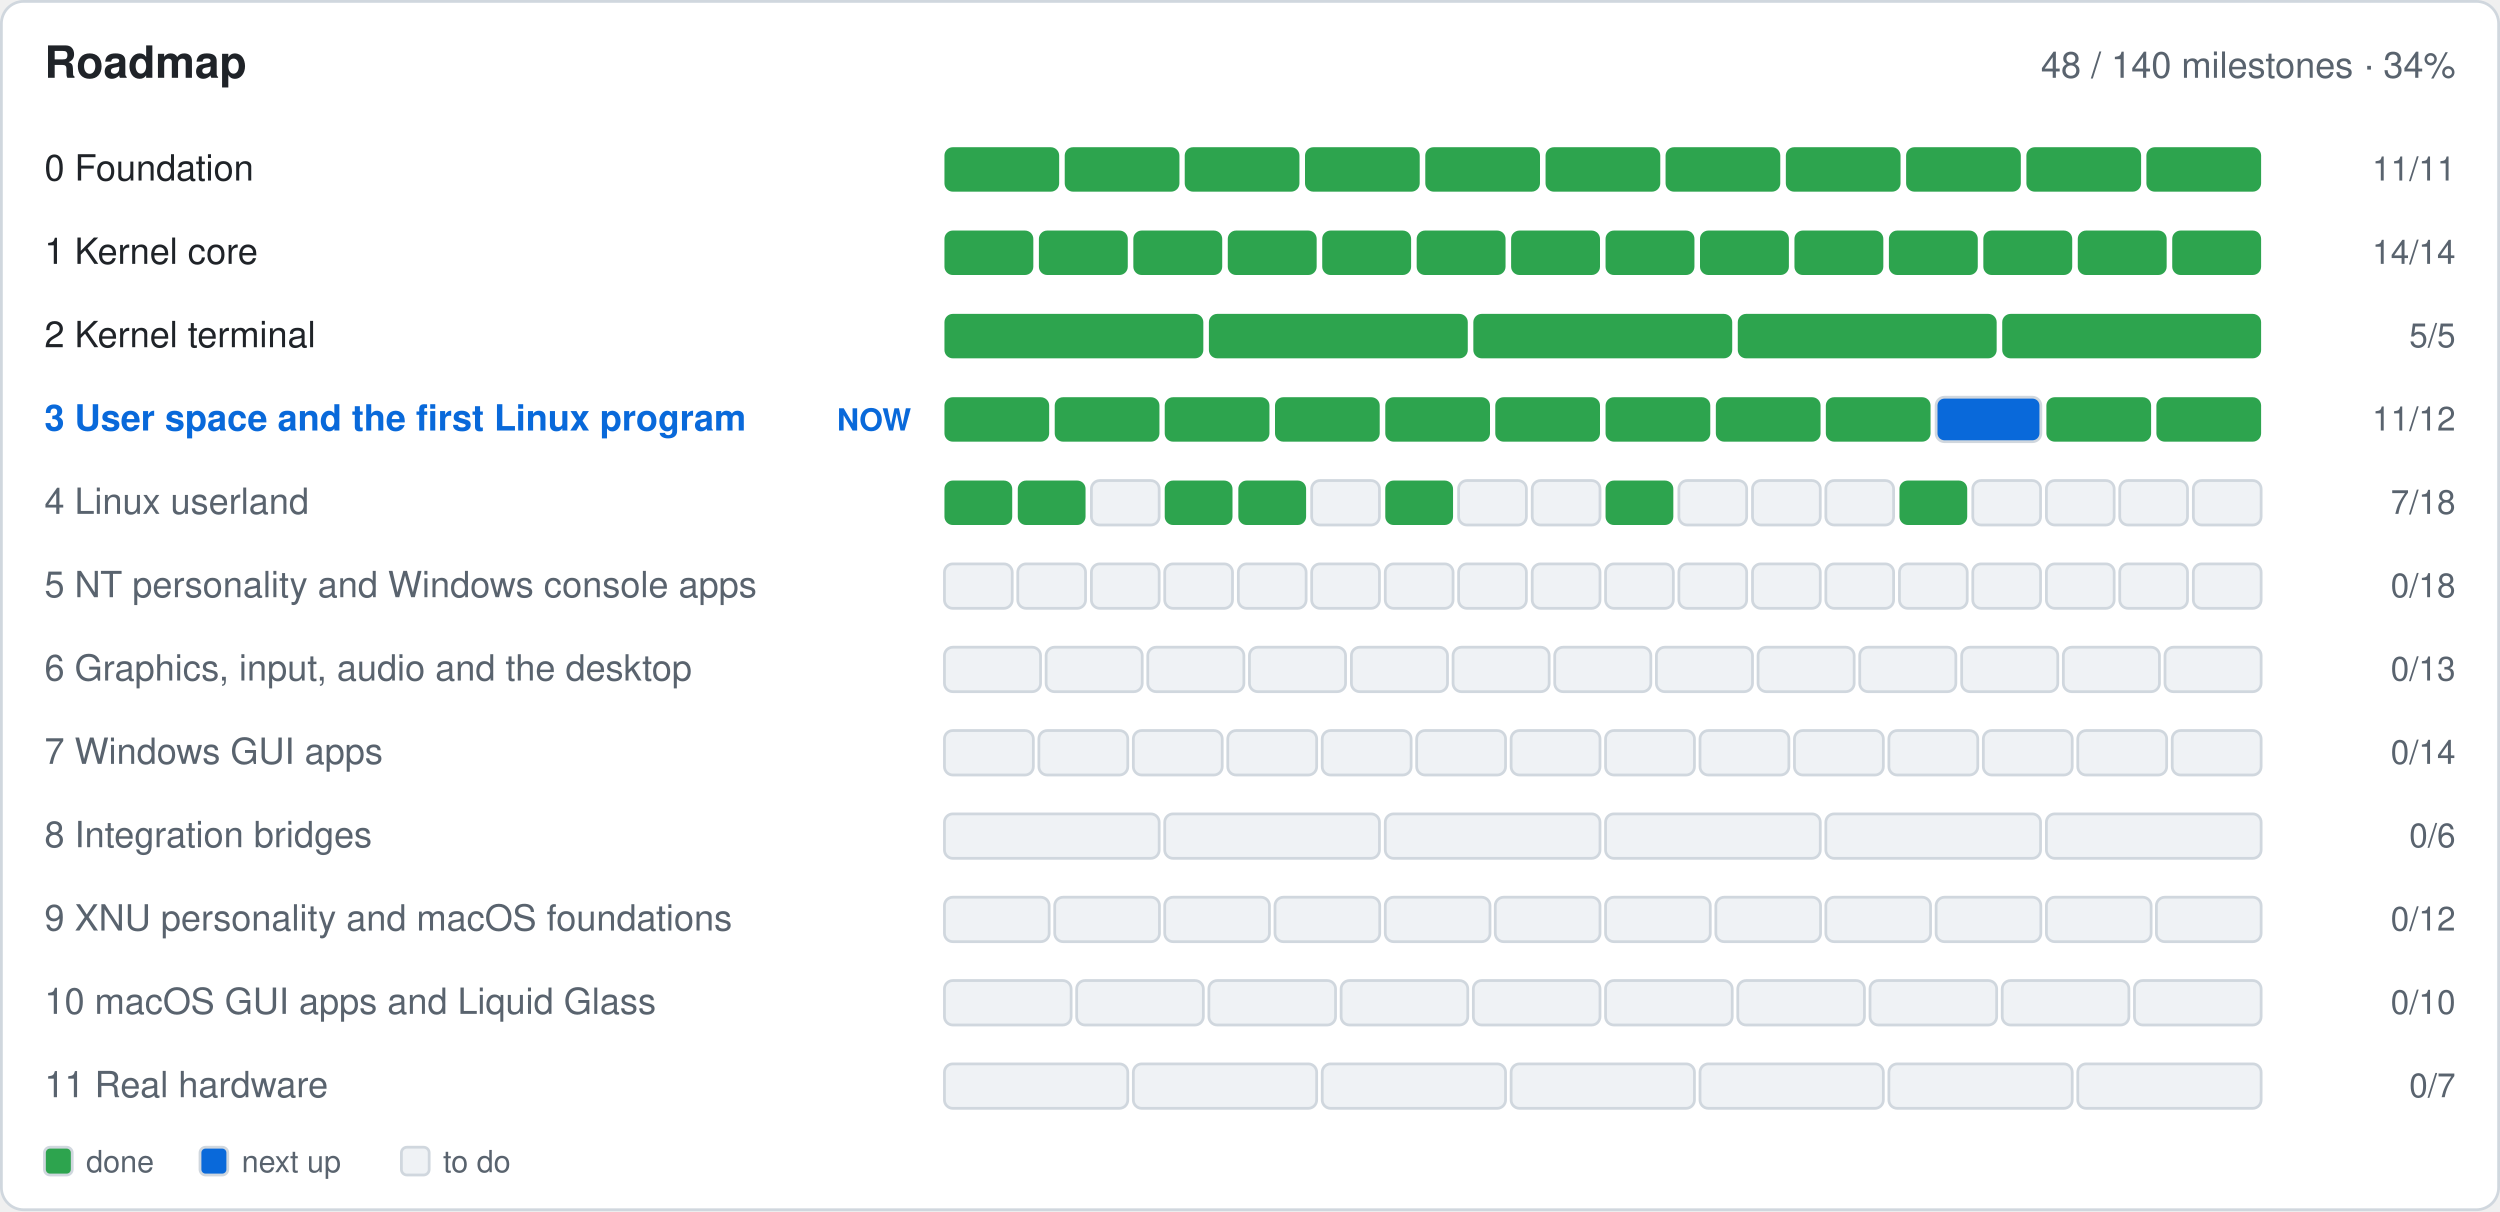
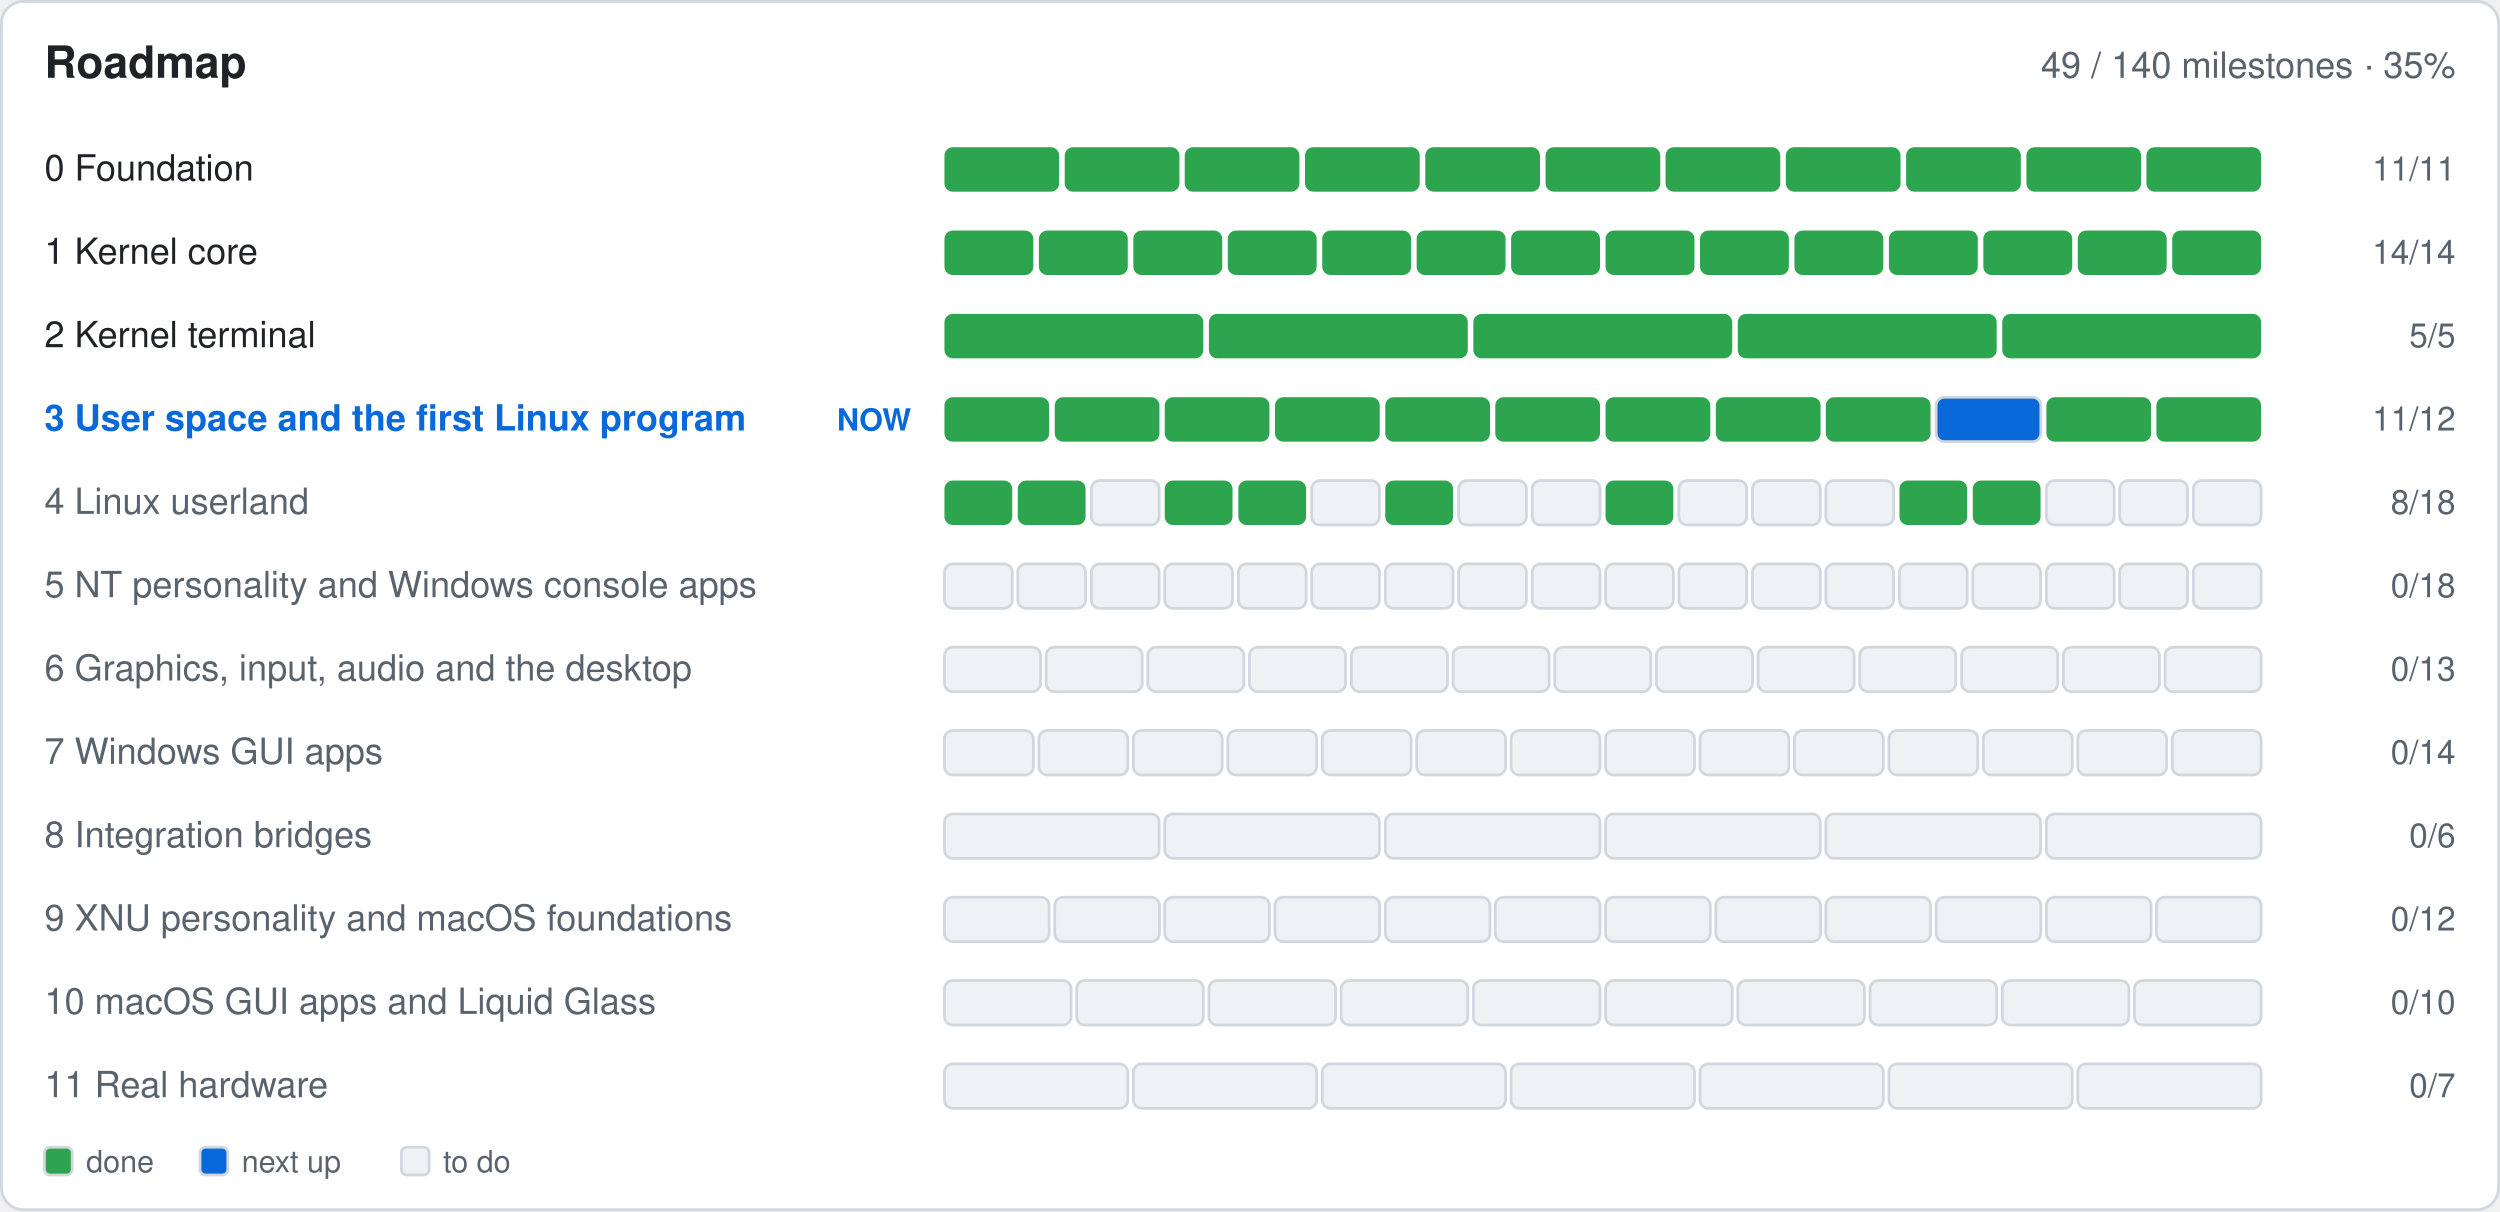
- <svg xmlns="http://www.w3.org/2000/svg" width="900" height="436" viewBox="0 0 900 436" role="img" aria-label="Roadmap: 48 of 140 milestones done">
+ <svg xmlns="http://www.w3.org/2000/svg" width="900" height="436" viewBox="0 0 900 436" role="img" aria-label="Roadmap: 49 of 140 milestones done">
  <rect x="0.5" y="0.5" width="899.0" height="435.0" fill="#ffffff" rx="8" stroke="#d0d7de" />
  <text x="16.0" y="28.0" font-family="-apple-system,BlinkMacSystemFont,'Segoe UI',Helvetica,Arial,sans-serif" font-size="16" font-weight="600" fill="#1f2328" text-anchor="start">Roadmap</text>
-   <text x="884.0" y="28.0" font-family="-apple-system,BlinkMacSystemFont,'Segoe UI',Helvetica,Arial,sans-serif" font-size="13" font-weight="400" fill="#59636e" text-anchor="end">48 / 140 milestones · 34%</text>
+   <text x="884.0" y="28.0" font-family="-apple-system,BlinkMacSystemFont,'Segoe UI',Helvetica,Arial,sans-serif" font-size="13" font-weight="400" fill="#59636e" text-anchor="end">49 / 140 milestones · 35%</text>
  <text x="16.0" y="65.0" font-family="-apple-system,BlinkMacSystemFont,'Segoe UI',Helvetica,Arial,sans-serif" font-size="13" font-weight="400" fill="#1f2328" text-anchor="start"> 0  Foundation</text>
  <g>
    <rect x="340.0" y="53.0" width="41.3" height="16.0" fill="#2da44e" rx="3" />
  </g>
  <g>
    <rect x="383.3" y="53.0" width="41.3" height="16.0" fill="#2da44e" rx="3" />
  </g>
  <g>
    <rect x="426.5" y="53.0" width="41.3" height="16.0" fill="#2da44e" rx="3" />
  </g>
  <g>
    <rect x="469.8" y="53.0" width="41.3" height="16.0" fill="#2da44e" rx="3" />
  </g>
  <g>
    <rect x="513.1" y="53.0" width="41.3" height="16.0" fill="#2da44e" rx="3" />
  </g>
  <g>
    <rect x="556.4" y="53.0" width="41.3" height="16.0" fill="#2da44e" rx="3" />
  </g>
  <g>
    <rect x="599.6" y="53.0" width="41.3" height="16.0" fill="#2da44e" rx="3" />
  </g>
  <g>
    <rect x="642.9" y="53.0" width="41.3" height="16.0" fill="#2da44e" rx="3" />
  </g>
  <g>
    <rect x="686.2" y="53.0" width="41.3" height="16.0" fill="#2da44e" rx="3" />
  </g>
  <g>
    <rect x="729.5" y="53.0" width="41.3" height="16.0" fill="#2da44e" rx="3" />
  </g>
  <g>
    <rect x="772.7" y="53.0" width="41.3" height="16.0" fill="#2da44e" rx="3" />
  </g>
  <text x="884.0" y="65.0" font-family="-apple-system,BlinkMacSystemFont,'Segoe UI',Helvetica,Arial,sans-serif" font-size="12" font-weight="400" fill="#59636e" text-anchor="end">11/11</text>
  <text x="16.0" y="95.0" font-family="-apple-system,BlinkMacSystemFont,'Segoe UI',Helvetica,Arial,sans-serif" font-size="13" font-weight="400" fill="#1f2328" text-anchor="start"> 1  Kernel core</text>
  <g>
    <rect x="340.0" y="83.0" width="32.0" height="16.0" fill="#2da44e" rx="3" />
  </g>
  <g>
    <rect x="374.0" y="83.0" width="32.0" height="16.0" fill="#2da44e" rx="3" />
  </g>
  <g>
    <rect x="408.0" y="83.0" width="32.0" height="16.0" fill="#2da44e" rx="3" />
  </g>
  <g>
    <rect x="442.0" y="83.0" width="32.0" height="16.0" fill="#2da44e" rx="3" />
  </g>
  <g>
    <rect x="476.0" y="83.0" width="32.0" height="16.0" fill="#2da44e" rx="3" />
  </g>
  <g>
    <rect x="510.0" y="83.0" width="32.0" height="16.0" fill="#2da44e" rx="3" />
  </g>
  <g>
    <rect x="544.0" y="83.0" width="32.0" height="16.0" fill="#2da44e" rx="3" />
  </g>
  <g>
    <rect x="578.0" y="83.0" width="32.0" height="16.0" fill="#2da44e" rx="3" />
  </g>
  <g>
    <rect x="612.0" y="83.0" width="32.0" height="16.0" fill="#2da44e" rx="3" />
  </g>
  <g>
    <rect x="646.0" y="83.0" width="32.0" height="16.0" fill="#2da44e" rx="3" />
  </g>
  <g>
    <rect x="680.0" y="83.0" width="32.0" height="16.0" fill="#2da44e" rx="3" />
  </g>
  <g>
    <rect x="714.0" y="83.0" width="32.0" height="16.0" fill="#2da44e" rx="3" />
  </g>
  <g>
    <rect x="748.0" y="83.0" width="32.0" height="16.0" fill="#2da44e" rx="3" />
  </g>
  <g>
    <rect x="782.0" y="83.0" width="32.0" height="16.0" fill="#2da44e" rx="3" />
  </g>
  <text x="884.0" y="95.0" font-family="-apple-system,BlinkMacSystemFont,'Segoe UI',Helvetica,Arial,sans-serif" font-size="12" font-weight="400" fill="#59636e" text-anchor="end">14/14</text>
  <text x="16.0" y="125.0" font-family="-apple-system,BlinkMacSystemFont,'Segoe UI',Helvetica,Arial,sans-serif" font-size="13" font-weight="400" fill="#1f2328" text-anchor="start"> 2  Kernel terminal</text>
  <g>
    <rect x="340.0" y="113.0" width="93.2" height="16.0" fill="#2da44e" rx="3" />
  </g>
  <g>
    <rect x="435.2" y="113.0" width="93.2" height="16.0" fill="#2da44e" rx="3" />
  </g>
  <g>
    <rect x="530.4" y="113.0" width="93.2" height="16.0" fill="#2da44e" rx="3" />
  </g>
  <g>
    <rect x="625.6" y="113.0" width="93.2" height="16.0" fill="#2da44e" rx="3" />
  </g>
  <g>
    <rect x="720.8" y="113.0" width="93.2" height="16.0" fill="#2da44e" rx="3" />
  </g>
  <text x="884.0" y="125.0" font-family="-apple-system,BlinkMacSystemFont,'Segoe UI',Helvetica,Arial,sans-serif" font-size="12" font-weight="400" fill="#59636e" text-anchor="end">5/5</text>
  <text x="16.0" y="155.0" font-family="-apple-system,BlinkMacSystemFont,'Segoe UI',Helvetica,Arial,sans-serif" font-size="13" font-weight="600" fill="#0969da" text-anchor="start"> 3  User space and the first Linux program</text>
  <text x="328.0" y="155.0" font-family="-apple-system,BlinkMacSystemFont,'Segoe UI',Helvetica,Arial,sans-serif" font-size="11" font-weight="600" fill="#0969da" text-anchor="end">NOW</text>
  <g>
    <rect x="340.0" y="143.0" width="37.7" height="16.0" fill="#2da44e" rx="3" />
  </g>
  <g>
    <rect x="379.7" y="143.0" width="37.7" height="16.0" fill="#2da44e" rx="3" />
  </g>
  <g>
    <rect x="419.3" y="143.0" width="37.7" height="16.0" fill="#2da44e" rx="3" />
  </g>
  <g>
    <rect x="459.0" y="143.0" width="37.7" height="16.0" fill="#2da44e" rx="3" />
  </g>
  <g>
    <rect x="498.7" y="143.0" width="37.7" height="16.0" fill="#2da44e" rx="3" />
  </g>
  <g>
    <rect x="538.3" y="143.0" width="37.7" height="16.0" fill="#2da44e" rx="3" />
  </g>
  <g>
    <rect x="578.0" y="143.0" width="37.7" height="16.0" fill="#2da44e" rx="3" />
  </g>
  <g>
    <rect x="617.7" y="143.0" width="37.7" height="16.0" fill="#2da44e" rx="3" />
  </g>
  <g>
    <rect x="657.3" y="143.0" width="37.7" height="16.0" fill="#2da44e" rx="3" />
  </g>
  <g>
    <rect x="697.0" y="143.0" width="37.7" height="16.0" fill="#0969da" rx="3" stroke="#d0d7de" />
  </g>
  <g>
    <rect x="736.7" y="143.0" width="37.7" height="16.0" fill="#2da44e" rx="3" />
  </g>
  <g>
    <rect x="776.3" y="143.0" width="37.7" height="16.0" fill="#2da44e" rx="3" />
  </g>
  <text x="884.0" y="155.0" font-family="-apple-system,BlinkMacSystemFont,'Segoe UI',Helvetica,Arial,sans-serif" font-size="12" font-weight="400" fill="#59636e" text-anchor="end">11/12</text>
  <text x="16.0" y="185.0" font-family="-apple-system,BlinkMacSystemFont,'Segoe UI',Helvetica,Arial,sans-serif" font-size="13" font-weight="400" fill="#59636e" text-anchor="start"> 4  Linux userland</text>
  <g>
    <rect x="340.0" y="173.0" width="24.4" height="16.0" fill="#2da44e" rx="3" />
  </g>
  <g>
    <rect x="366.4" y="173.0" width="24.4" height="16.0" fill="#2da44e" rx="3" />
  </g>
  <g>
    <rect x="392.9" y="173.0" width="24.4" height="16.0" fill="#eff2f5" rx="3" stroke="#d0d7de" />
  </g>
  <g>
    <rect x="419.3" y="173.0" width="24.4" height="16.0" fill="#2da44e" rx="3" />
  </g>
  <g>
    <rect x="445.8" y="173.0" width="24.4" height="16.0" fill="#2da44e" rx="3" />
  </g>
  <g>
    <rect x="472.2" y="173.0" width="24.4" height="16.0" fill="#eff2f5" rx="3" stroke="#d0d7de" />
  </g>
  <g>
    <rect x="498.7" y="173.0" width="24.4" height="16.0" fill="#2da44e" rx="3" />
  </g>
  <g>
    <rect x="525.1" y="173.0" width="24.4" height="16.0" fill="#eff2f5" rx="3" stroke="#d0d7de" />
  </g>
  <g>
    <rect x="551.6" y="173.0" width="24.4" height="16.0" fill="#eff2f5" rx="3" stroke="#d0d7de" />
  </g>
  <g>
    <rect x="578.0" y="173.0" width="24.4" height="16.0" fill="#2da44e" rx="3" />
  </g>
  <g>
    <rect x="604.4" y="173.0" width="24.4" height="16.0" fill="#eff2f5" rx="3" stroke="#d0d7de" />
  </g>
  <g>
    <rect x="630.9" y="173.0" width="24.4" height="16.0" fill="#eff2f5" rx="3" stroke="#d0d7de" />
  </g>
  <g>
    <rect x="657.3" y="173.0" width="24.4" height="16.0" fill="#eff2f5" rx="3" stroke="#d0d7de" />
  </g>
  <g>
    <rect x="683.8" y="173.0" width="24.4" height="16.0" fill="#2da44e" rx="3" />
  </g>
  <g>
-     <rect x="710.2" y="173.0" width="24.4" height="16.0" fill="#eff2f5" rx="3" stroke="#d0d7de" />
+     <rect x="710.2" y="173.0" width="24.4" height="16.0" fill="#2da44e" rx="3" />
  </g>
  <g>
    <rect x="736.7" y="173.0" width="24.4" height="16.0" fill="#eff2f5" rx="3" stroke="#d0d7de" />
  </g>
  <g>
    <rect x="763.1" y="173.0" width="24.4" height="16.0" fill="#eff2f5" rx="3" stroke="#d0d7de" />
  </g>
  <g>
    <rect x="789.6" y="173.0" width="24.4" height="16.0" fill="#eff2f5" rx="3" stroke="#d0d7de" />
  </g>
-   <text x="884.0" y="185.0" font-family="-apple-system,BlinkMacSystemFont,'Segoe UI',Helvetica,Arial,sans-serif" font-size="12" font-weight="400" fill="#59636e" text-anchor="end">7/18</text>
+   <text x="884.0" y="185.0" font-family="-apple-system,BlinkMacSystemFont,'Segoe UI',Helvetica,Arial,sans-serif" font-size="12" font-weight="400" fill="#59636e" text-anchor="end">8/18</text>
  <text x="16.0" y="215.0" font-family="-apple-system,BlinkMacSystemFont,'Segoe UI',Helvetica,Arial,sans-serif" font-size="13" font-weight="400" fill="#59636e" text-anchor="start"> 5  NT personality and Windows console apps</text>
  <g>
    <rect x="340.0" y="203.0" width="24.4" height="16.0" fill="#eff2f5" rx="3" stroke="#d0d7de" />
  </g>
  <g>
    <rect x="366.4" y="203.0" width="24.4" height="16.0" fill="#eff2f5" rx="3" stroke="#d0d7de" />
  </g>
  <g>
    <rect x="392.9" y="203.0" width="24.4" height="16.0" fill="#eff2f5" rx="3" stroke="#d0d7de" />
  </g>
  <g>
    <rect x="419.3" y="203.0" width="24.4" height="16.0" fill="#eff2f5" rx="3" stroke="#d0d7de" />
  </g>
  <g>
    <rect x="445.8" y="203.0" width="24.4" height="16.0" fill="#eff2f5" rx="3" stroke="#d0d7de" />
  </g>
  <g>
    <rect x="472.2" y="203.0" width="24.4" height="16.0" fill="#eff2f5" rx="3" stroke="#d0d7de" />
  </g>
  <g>
    <rect x="498.7" y="203.0" width="24.4" height="16.0" fill="#eff2f5" rx="3" stroke="#d0d7de" />
  </g>
  <g>
    <rect x="525.1" y="203.0" width="24.4" height="16.0" fill="#eff2f5" rx="3" stroke="#d0d7de" />
  </g>
  <g>
    <rect x="551.6" y="203.0" width="24.4" height="16.0" fill="#eff2f5" rx="3" stroke="#d0d7de" />
  </g>
  <g>
    <rect x="578.0" y="203.0" width="24.4" height="16.0" fill="#eff2f5" rx="3" stroke="#d0d7de" />
  </g>
  <g>
    <rect x="604.4" y="203.0" width="24.4" height="16.0" fill="#eff2f5" rx="3" stroke="#d0d7de" />
  </g>
  <g>
    <rect x="630.9" y="203.0" width="24.4" height="16.0" fill="#eff2f5" rx="3" stroke="#d0d7de" />
  </g>
  <g>
    <rect x="657.3" y="203.0" width="24.4" height="16.0" fill="#eff2f5" rx="3" stroke="#d0d7de" />
  </g>
  <g>
    <rect x="683.8" y="203.0" width="24.4" height="16.0" fill="#eff2f5" rx="3" stroke="#d0d7de" />
  </g>
  <g>
    <rect x="710.2" y="203.0" width="24.4" height="16.0" fill="#eff2f5" rx="3" stroke="#d0d7de" />
  </g>
  <g>
    <rect x="736.7" y="203.0" width="24.4" height="16.0" fill="#eff2f5" rx="3" stroke="#d0d7de" />
  </g>
  <g>
    <rect x="763.1" y="203.0" width="24.4" height="16.0" fill="#eff2f5" rx="3" stroke="#d0d7de" />
  </g>
  <g>
    <rect x="789.6" y="203.0" width="24.4" height="16.0" fill="#eff2f5" rx="3" stroke="#d0d7de" />
  </g>
  <text x="884.0" y="215.0" font-family="-apple-system,BlinkMacSystemFont,'Segoe UI',Helvetica,Arial,sans-serif" font-size="12" font-weight="400" fill="#59636e" text-anchor="end">0/18</text>
  <text x="16.0" y="245.0" font-family="-apple-system,BlinkMacSystemFont,'Segoe UI',Helvetica,Arial,sans-serif" font-size="13" font-weight="400" fill="#59636e" text-anchor="start"> 6  Graphics, input, audio and the desktop</text>
  <g>
    <rect x="340.0" y="233.0" width="34.6" height="16.0" fill="#eff2f5" rx="3" stroke="#d0d7de" />
  </g>
  <g>
    <rect x="376.6" y="233.0" width="34.6" height="16.0" fill="#eff2f5" rx="3" stroke="#d0d7de" />
  </g>
  <g>
    <rect x="413.2" y="233.0" width="34.6" height="16.0" fill="#eff2f5" rx="3" stroke="#d0d7de" />
  </g>
  <g>
    <rect x="449.8" y="233.0" width="34.6" height="16.0" fill="#eff2f5" rx="3" stroke="#d0d7de" />
  </g>
  <g>
    <rect x="486.5" y="233.0" width="34.6" height="16.0" fill="#eff2f5" rx="3" stroke="#d0d7de" />
  </g>
  <g>
    <rect x="523.1" y="233.0" width="34.6" height="16.0" fill="#eff2f5" rx="3" stroke="#d0d7de" />
  </g>
  <g>
    <rect x="559.7" y="233.0" width="34.6" height="16.0" fill="#eff2f5" rx="3" stroke="#d0d7de" />
  </g>
  <g>
    <rect x="596.3" y="233.0" width="34.6" height="16.0" fill="#eff2f5" rx="3" stroke="#d0d7de" />
  </g>
  <g>
    <rect x="632.9" y="233.0" width="34.6" height="16.0" fill="#eff2f5" rx="3" stroke="#d0d7de" />
  </g>
  <g>
    <rect x="669.5" y="233.0" width="34.6" height="16.0" fill="#eff2f5" rx="3" stroke="#d0d7de" />
  </g>
  <g>
    <rect x="706.2" y="233.0" width="34.6" height="16.0" fill="#eff2f5" rx="3" stroke="#d0d7de" />
  </g>
  <g>
    <rect x="742.8" y="233.0" width="34.6" height="16.0" fill="#eff2f5" rx="3" stroke="#d0d7de" />
  </g>
  <g>
    <rect x="779.4" y="233.0" width="34.6" height="16.0" fill="#eff2f5" rx="3" stroke="#d0d7de" />
  </g>
  <text x="884.0" y="245.0" font-family="-apple-system,BlinkMacSystemFont,'Segoe UI',Helvetica,Arial,sans-serif" font-size="12" font-weight="400" fill="#59636e" text-anchor="end">0/13</text>
  <text x="16.0" y="275.0" font-family="-apple-system,BlinkMacSystemFont,'Segoe UI',Helvetica,Arial,sans-serif" font-size="13" font-weight="400" fill="#59636e" text-anchor="start"> 7  Windows GUI apps</text>
  <g>
    <rect x="340.0" y="263.0" width="32.0" height="16.0" fill="#eff2f5" rx="3" stroke="#d0d7de" />
  </g>
  <g>
    <rect x="374.0" y="263.0" width="32.0" height="16.0" fill="#eff2f5" rx="3" stroke="#d0d7de" />
  </g>
  <g>
    <rect x="408.0" y="263.0" width="32.0" height="16.0" fill="#eff2f5" rx="3" stroke="#d0d7de" />
  </g>
  <g>
    <rect x="442.0" y="263.0" width="32.0" height="16.0" fill="#eff2f5" rx="3" stroke="#d0d7de" />
  </g>
  <g>
    <rect x="476.0" y="263.0" width="32.0" height="16.0" fill="#eff2f5" rx="3" stroke="#d0d7de" />
  </g>
  <g>
    <rect x="510.0" y="263.0" width="32.0" height="16.0" fill="#eff2f5" rx="3" stroke="#d0d7de" />
  </g>
  <g>
    <rect x="544.0" y="263.0" width="32.0" height="16.0" fill="#eff2f5" rx="3" stroke="#d0d7de" />
  </g>
  <g>
    <rect x="578.0" y="263.0" width="32.0" height="16.0" fill="#eff2f5" rx="3" stroke="#d0d7de" />
  </g>
  <g>
    <rect x="612.0" y="263.0" width="32.0" height="16.0" fill="#eff2f5" rx="3" stroke="#d0d7de" />
  </g>
  <g>
    <rect x="646.0" y="263.0" width="32.0" height="16.0" fill="#eff2f5" rx="3" stroke="#d0d7de" />
  </g>
  <g>
    <rect x="680.0" y="263.0" width="32.0" height="16.0" fill="#eff2f5" rx="3" stroke="#d0d7de" />
  </g>
  <g>
    <rect x="714.0" y="263.0" width="32.0" height="16.0" fill="#eff2f5" rx="3" stroke="#d0d7de" />
  </g>
  <g>
    <rect x="748.0" y="263.0" width="32.0" height="16.0" fill="#eff2f5" rx="3" stroke="#d0d7de" />
  </g>
  <g>
    <rect x="782.0" y="263.0" width="32.0" height="16.0" fill="#eff2f5" rx="3" stroke="#d0d7de" />
  </g>
  <text x="884.0" y="275.0" font-family="-apple-system,BlinkMacSystemFont,'Segoe UI',Helvetica,Arial,sans-serif" font-size="12" font-weight="400" fill="#59636e" text-anchor="end">0/14</text>
  <text x="16.0" y="305.0" font-family="-apple-system,BlinkMacSystemFont,'Segoe UI',Helvetica,Arial,sans-serif" font-size="13" font-weight="400" fill="#59636e" text-anchor="start"> 8  Integration bridges</text>
  <g>
    <rect x="340.0" y="293.0" width="77.3" height="16.0" fill="#eff2f5" rx="3" stroke="#d0d7de" />
  </g>
  <g>
    <rect x="419.3" y="293.0" width="77.3" height="16.0" fill="#eff2f5" rx="3" stroke="#d0d7de" />
  </g>
  <g>
    <rect x="498.7" y="293.0" width="77.3" height="16.0" fill="#eff2f5" rx="3" stroke="#d0d7de" />
  </g>
  <g>
    <rect x="578.0" y="293.0" width="77.3" height="16.0" fill="#eff2f5" rx="3" stroke="#d0d7de" />
  </g>
  <g>
    <rect x="657.3" y="293.0" width="77.3" height="16.0" fill="#eff2f5" rx="3" stroke="#d0d7de" />
  </g>
  <g>
    <rect x="736.7" y="293.0" width="77.3" height="16.0" fill="#eff2f5" rx="3" stroke="#d0d7de" />
  </g>
  <text x="884.0" y="305.0" font-family="-apple-system,BlinkMacSystemFont,'Segoe UI',Helvetica,Arial,sans-serif" font-size="12" font-weight="400" fill="#59636e" text-anchor="end">0/6</text>
  <text x="16.0" y="335.0" font-family="-apple-system,BlinkMacSystemFont,'Segoe UI',Helvetica,Arial,sans-serif" font-size="13" font-weight="400" fill="#59636e" text-anchor="start"> 9  XNU personality and macOS foundations</text>
  <g>
    <rect x="340.0" y="323.0" width="37.7" height="16.0" fill="#eff2f5" rx="3" stroke="#d0d7de" />
  </g>
  <g>
    <rect x="379.7" y="323.0" width="37.7" height="16.0" fill="#eff2f5" rx="3" stroke="#d0d7de" />
  </g>
  <g>
    <rect x="419.3" y="323.0" width="37.7" height="16.0" fill="#eff2f5" rx="3" stroke="#d0d7de" />
  </g>
  <g>
    <rect x="459.0" y="323.0" width="37.7" height="16.0" fill="#eff2f5" rx="3" stroke="#d0d7de" />
  </g>
  <g>
    <rect x="498.7" y="323.0" width="37.7" height="16.0" fill="#eff2f5" rx="3" stroke="#d0d7de" />
  </g>
  <g>
    <rect x="538.3" y="323.0" width="37.7" height="16.0" fill="#eff2f5" rx="3" stroke="#d0d7de" />
  </g>
  <g>
    <rect x="578.0" y="323.0" width="37.7" height="16.0" fill="#eff2f5" rx="3" stroke="#d0d7de" />
  </g>
  <g>
    <rect x="617.7" y="323.0" width="37.7" height="16.0" fill="#eff2f5" rx="3" stroke="#d0d7de" />
  </g>
  <g>
    <rect x="657.3" y="323.0" width="37.7" height="16.0" fill="#eff2f5" rx="3" stroke="#d0d7de" />
  </g>
  <g>
    <rect x="697.0" y="323.0" width="37.7" height="16.0" fill="#eff2f5" rx="3" stroke="#d0d7de" />
  </g>
  <g>
    <rect x="736.7" y="323.0" width="37.7" height="16.0" fill="#eff2f5" rx="3" stroke="#d0d7de" />
  </g>
  <g>
    <rect x="776.3" y="323.0" width="37.7" height="16.0" fill="#eff2f5" rx="3" stroke="#d0d7de" />
  </g>
  <text x="884.0" y="335.0" font-family="-apple-system,BlinkMacSystemFont,'Segoe UI',Helvetica,Arial,sans-serif" font-size="12" font-weight="400" fill="#59636e" text-anchor="end">0/12</text>
  <text x="16.0" y="365.0" font-family="-apple-system,BlinkMacSystemFont,'Segoe UI',Helvetica,Arial,sans-serif" font-size="13" font-weight="400" fill="#59636e" text-anchor="start">10  macOS GUI apps and Liquid Glass</text>
  <g>
    <rect x="340.0" y="353.0" width="45.6" height="16.0" fill="#eff2f5" rx="3" stroke="#d0d7de" />
  </g>
  <g>
    <rect x="387.6" y="353.0" width="45.6" height="16.0" fill="#eff2f5" rx="3" stroke="#d0d7de" />
  </g>
  <g>
    <rect x="435.2" y="353.0" width="45.6" height="16.0" fill="#eff2f5" rx="3" stroke="#d0d7de" />
  </g>
  <g>
    <rect x="482.8" y="353.0" width="45.6" height="16.0" fill="#eff2f5" rx="3" stroke="#d0d7de" />
  </g>
  <g>
    <rect x="530.4" y="353.0" width="45.6" height="16.0" fill="#eff2f5" rx="3" stroke="#d0d7de" />
  </g>
  <g>
    <rect x="578.0" y="353.0" width="45.6" height="16.0" fill="#eff2f5" rx="3" stroke="#d0d7de" />
  </g>
  <g>
    <rect x="625.6" y="353.0" width="45.6" height="16.0" fill="#eff2f5" rx="3" stroke="#d0d7de" />
  </g>
  <g>
    <rect x="673.2" y="353.0" width="45.6" height="16.0" fill="#eff2f5" rx="3" stroke="#d0d7de" />
  </g>
  <g>
    <rect x="720.8" y="353.0" width="45.6" height="16.0" fill="#eff2f5" rx="3" stroke="#d0d7de" />
  </g>
  <g>
    <rect x="768.4" y="353.0" width="45.6" height="16.0" fill="#eff2f5" rx="3" stroke="#d0d7de" />
  </g>
  <text x="884.0" y="365.0" font-family="-apple-system,BlinkMacSystemFont,'Segoe UI',Helvetica,Arial,sans-serif" font-size="12" font-weight="400" fill="#59636e" text-anchor="end">0/10</text>
  <text x="16.0" y="395.0" font-family="-apple-system,BlinkMacSystemFont,'Segoe UI',Helvetica,Arial,sans-serif" font-size="13" font-weight="400" fill="#59636e" text-anchor="start">11  Real hardware</text>
  <g>
    <rect x="340.0" y="383.0" width="66.0" height="16.0" fill="#eff2f5" rx="3" stroke="#d0d7de" />
  </g>
  <g>
    <rect x="408.0" y="383.0" width="66.0" height="16.0" fill="#eff2f5" rx="3" stroke="#d0d7de" />
  </g>
  <g>
    <rect x="476.0" y="383.0" width="66.0" height="16.0" fill="#eff2f5" rx="3" stroke="#d0d7de" />
  </g>
  <g>
    <rect x="544.0" y="383.0" width="66.0" height="16.0" fill="#eff2f5" rx="3" stroke="#d0d7de" />
  </g>
  <g>
    <rect x="612.0" y="383.0" width="66.0" height="16.0" fill="#eff2f5" rx="3" stroke="#d0d7de" />
  </g>
  <g>
    <rect x="680.0" y="383.0" width="66.0" height="16.0" fill="#eff2f5" rx="3" stroke="#d0d7de" />
  </g>
  <g>
    <rect x="748.0" y="383.0" width="66.0" height="16.0" fill="#eff2f5" rx="3" stroke="#d0d7de" />
  </g>
  <text x="884.0" y="395.0" font-family="-apple-system,BlinkMacSystemFont,'Segoe UI',Helvetica,Arial,sans-serif" font-size="12" font-weight="400" fill="#59636e" text-anchor="end">0/7</text>
  <rect x="16.0" y="413.0" width="10.0" height="10.0" fill="#2da44e" rx="2" stroke="#d0d7de" />
  <text x="31.0" y="422.0" font-family="-apple-system,BlinkMacSystemFont,'Segoe UI',Helvetica,Arial,sans-serif" font-size="11" font-weight="400" fill="#59636e" text-anchor="start">done</text>
  <rect x="72.0" y="413.0" width="10.0" height="10.0" fill="#0969da" rx="2" stroke="#d0d7de" />
  <text x="87.0" y="422.0" font-family="-apple-system,BlinkMacSystemFont,'Segoe UI',Helvetica,Arial,sans-serif" font-size="11" font-weight="400" fill="#59636e" text-anchor="start">next up</text>
  <rect x="144.5" y="413.0" width="10.0" height="10.0" fill="#eff2f5" rx="2" stroke="#d0d7de" />
  <text x="159.5" y="422.0" font-family="-apple-system,BlinkMacSystemFont,'Segoe UI',Helvetica,Arial,sans-serif" font-size="11" font-weight="400" fill="#59636e" text-anchor="start">to do</text>
</svg>
